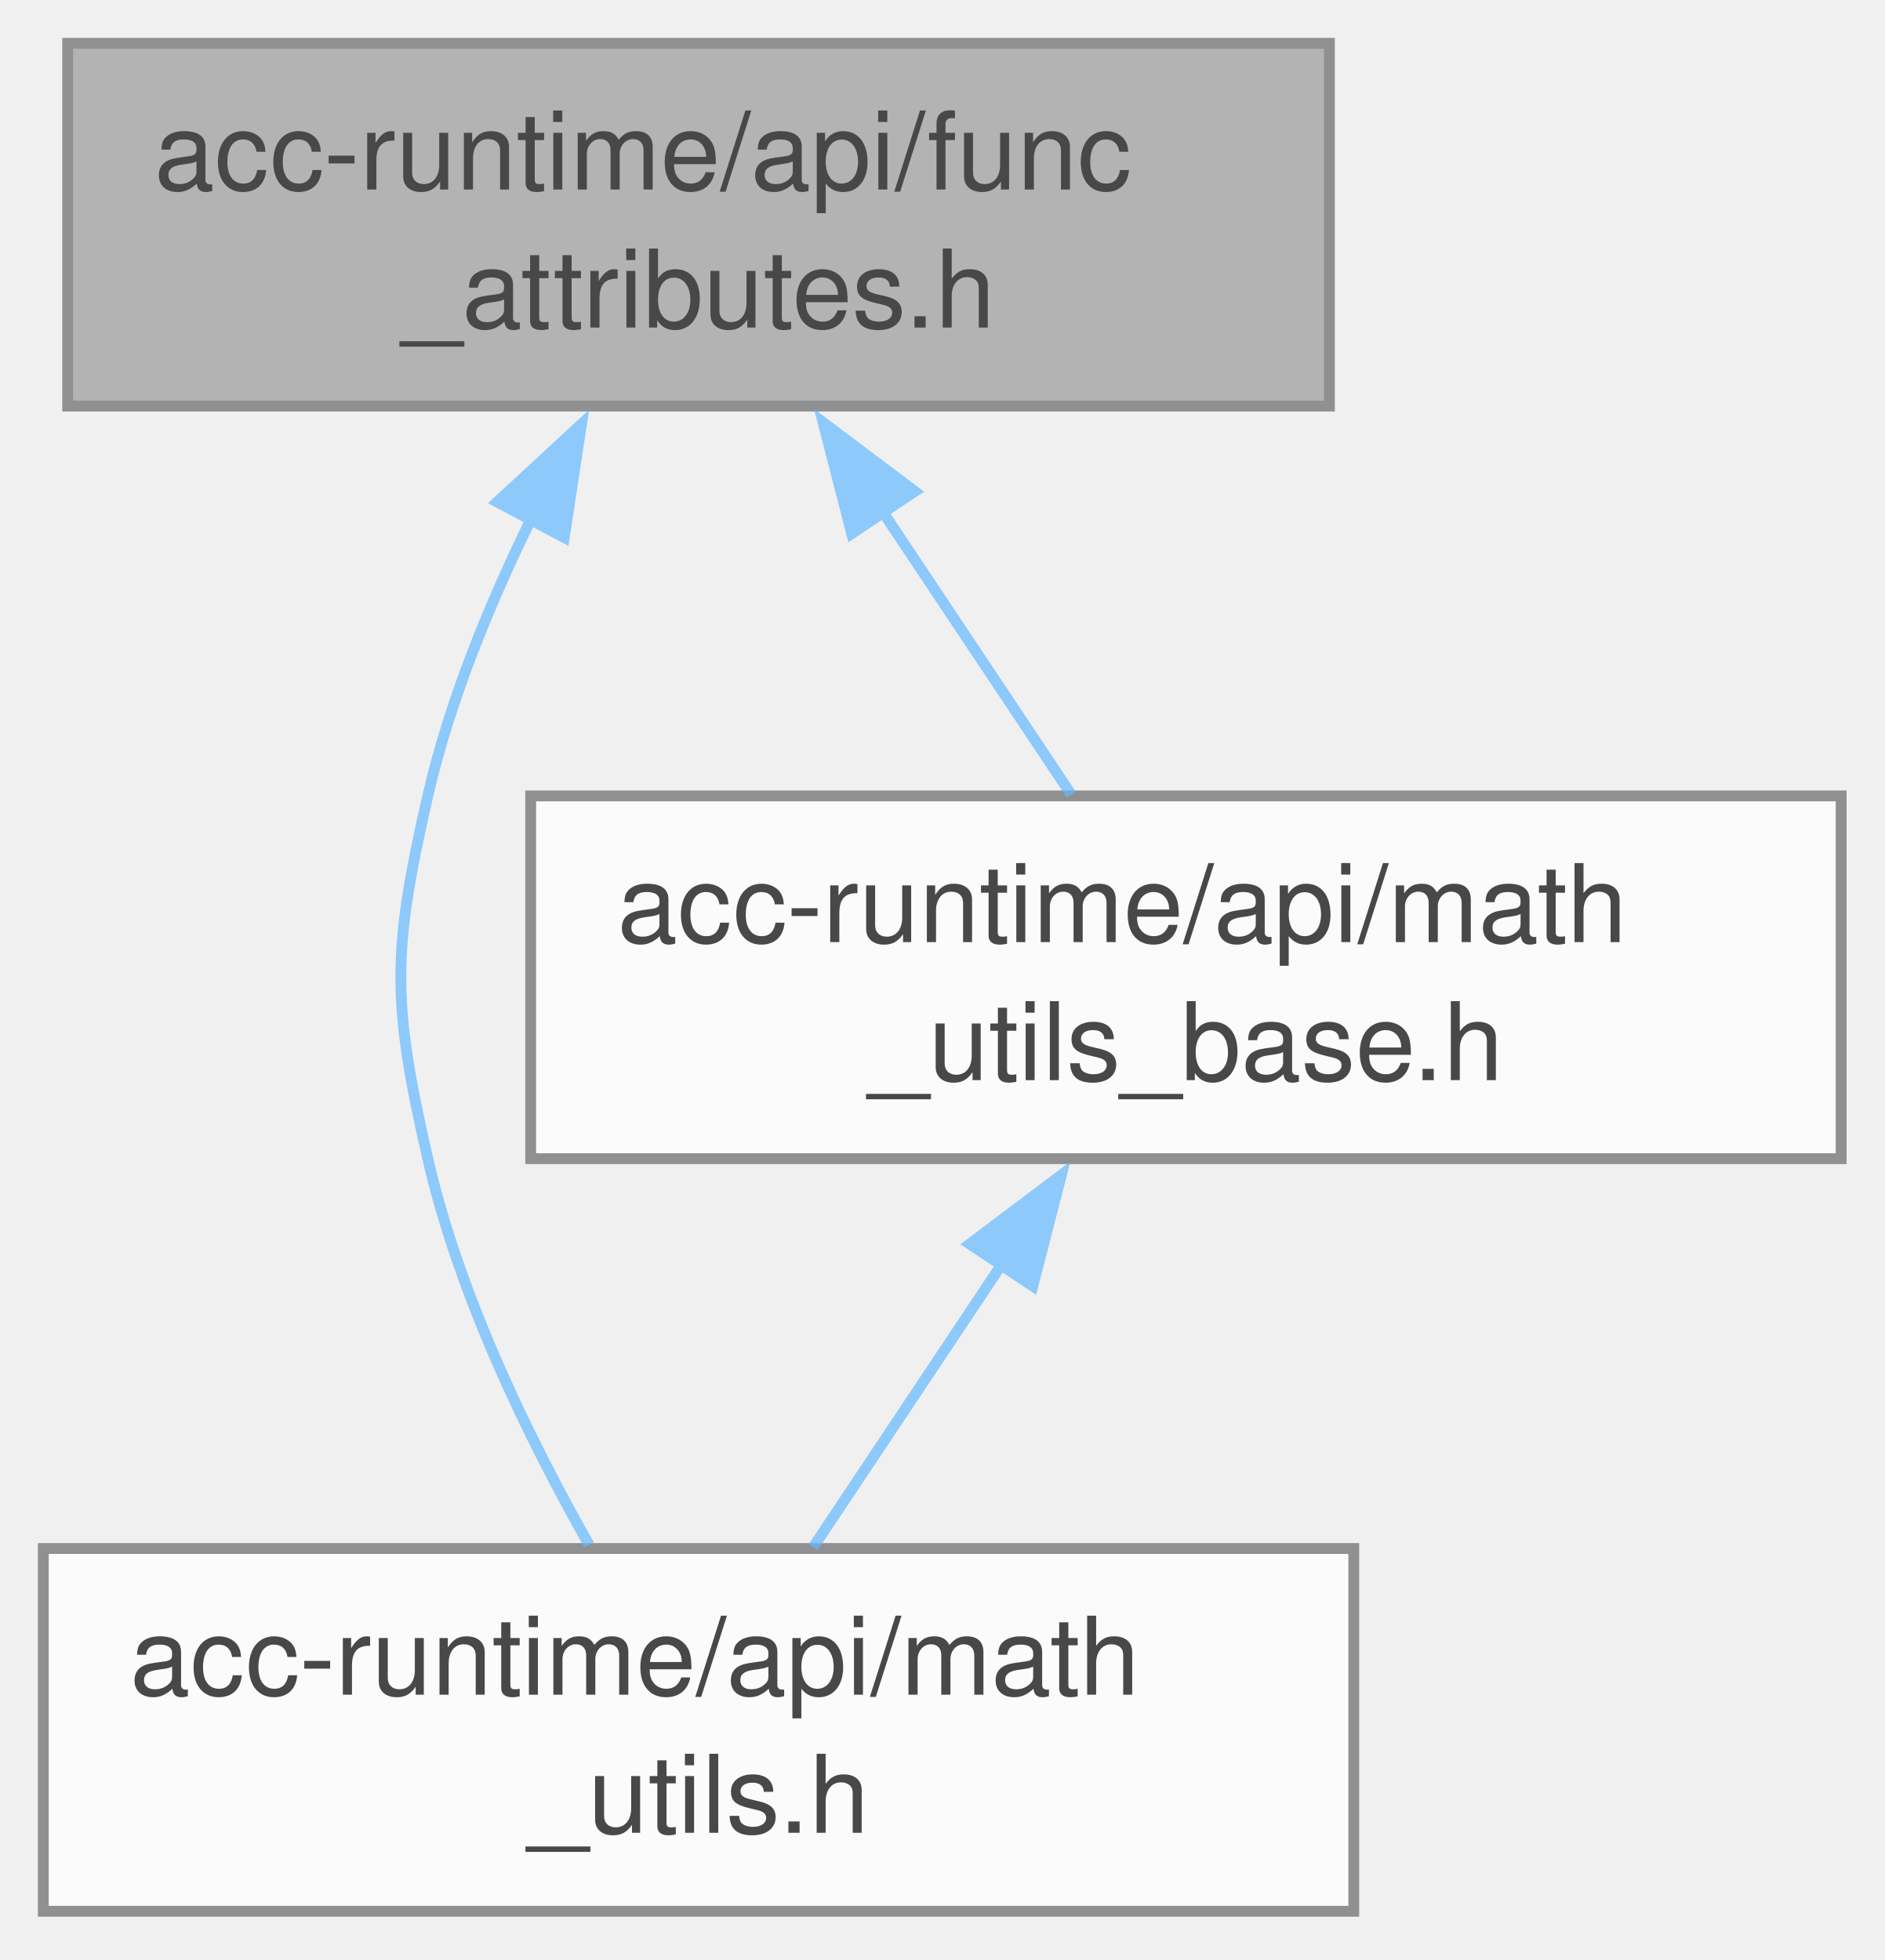
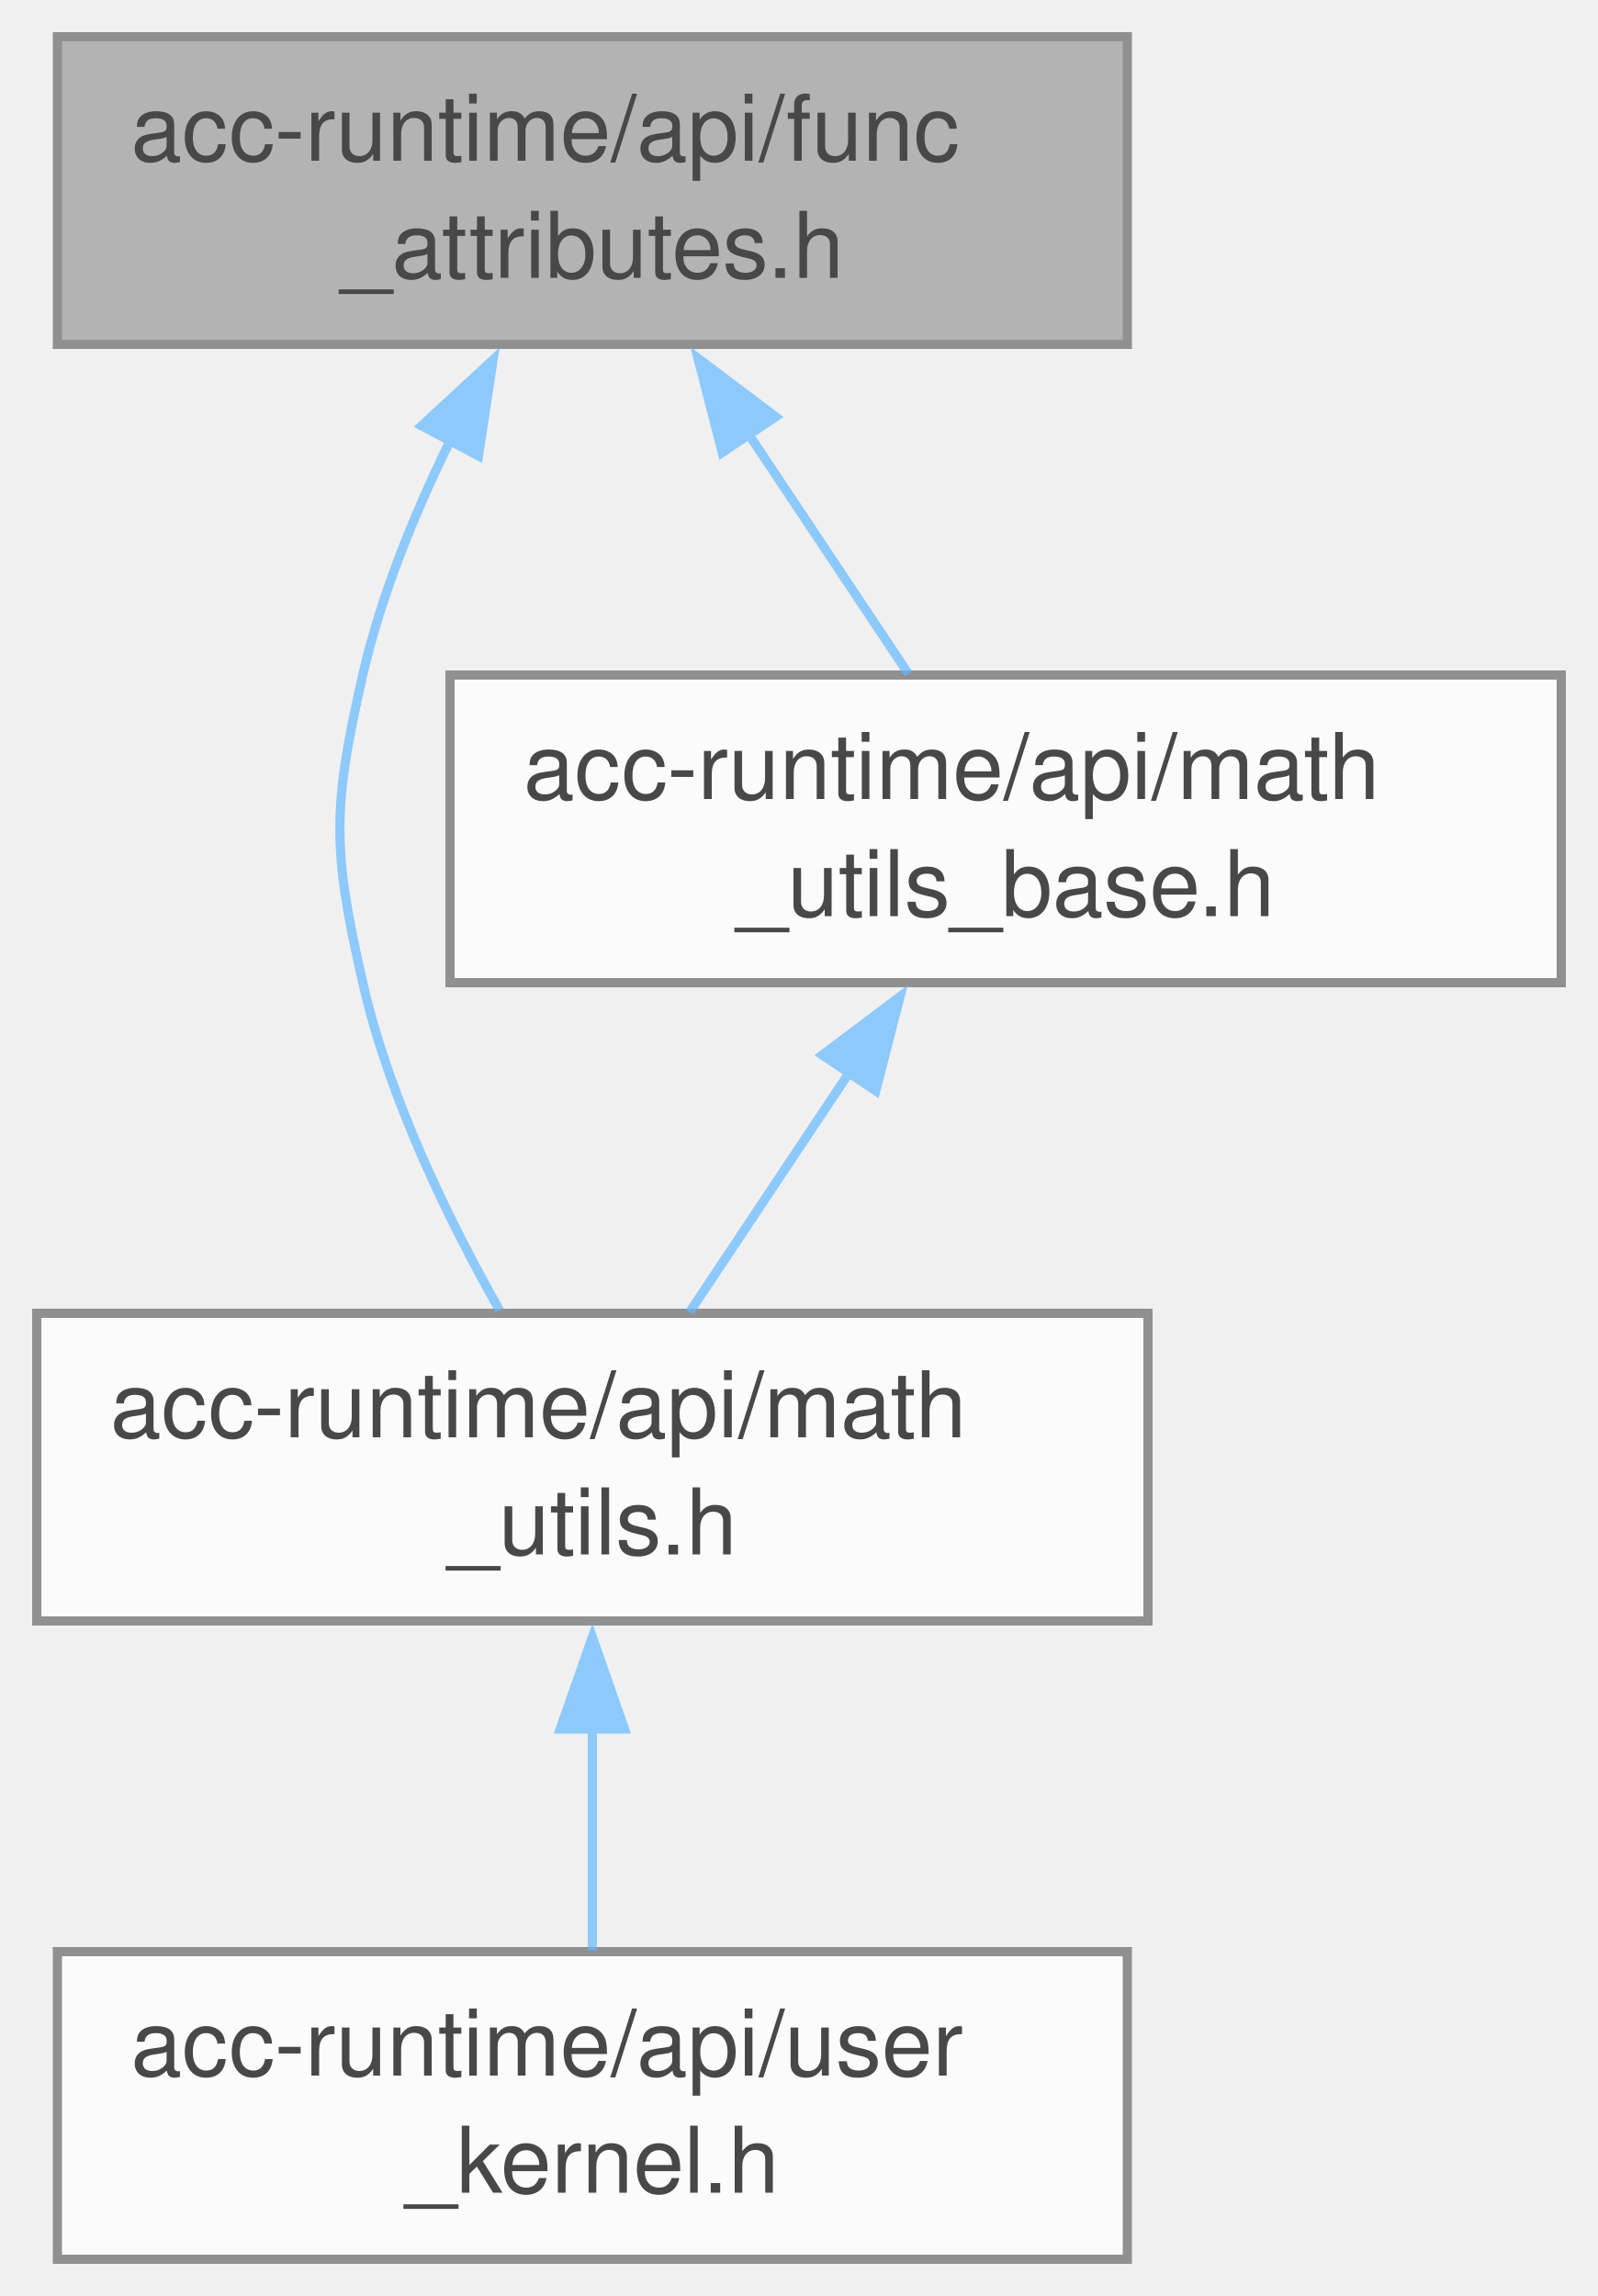
- <svg xmlns="http://www.w3.org/2000/svg" xmlns:xlink="http://www.w3.org/1999/xlink" width="174pt" height="181pt" viewBox="0.00 0.00 174.00 181.00">
+ <svg xmlns="http://www.w3.org/2000/svg" xmlns:xlink="http://www.w3.org/1999/xlink" width="174pt" height="250pt" viewBox="0.00 0.00 174.00 250.00">
  <svg id="main" version="1.1" xml:space="preserve">
    <style type="text/css">
.node, .edge {opacity: 0.7;}
.node.selected, .edge.selected {opacity: 1;}
.edge:hover path { stroke: red; }
.edge:hover polygon { stroke: red; fill: red; }
</style>
    <svg id="graph" class="graph">
-       <g id="graph0" class="graph" transform="scale(1 1) rotate(0) translate(4 176.5)">
+       <g id="graph0" class="graph" transform="scale(1 1) rotate(0) translate(4 246)">
        <g id="Node000001" class="node">
          <g id="a_Node000001">
            <a xlink:title=" ">
-               <polygon fill="#999999" stroke="#666666" points="118.75,-172.5 2.25,-172.5 2.25,-139 118.75,-139 118.75,-172.5" />
-               <text xml:space="preserve" text-anchor="start" x="10.25" y="-159" font-family="Helvetica,sans-Serif" font-size="10.00">acc-runtime/api/func</text>
-               <text xml:space="preserve" text-anchor="middle" x="60.5" y="-146.25" font-family="Helvetica,sans-Serif" font-size="10.00">_attributes.h</text>
+               <polygon fill="#999999" stroke="#666666" points="118.75,-242 2.25,-242 2.25,-208.5 118.75,-208.5 118.75,-242" />
+               <text xml:space="preserve" text-anchor="start" x="10.25" y="-228.5" font-family="Helvetica,sans-Serif" font-size="10.00">acc-runtime/api/func</text>
+               <text xml:space="preserve" text-anchor="middle" x="60.5" y="-215.75" font-family="Helvetica,sans-Serif" font-size="10.00">_attributes.h</text>
            </a>
          </g>
        </g>
        <g id="Node000002" class="node">
          <g id="a_Node000002">
            <a xlink:href="math__utils_8h.html" target="_top" xlink:title="Brief info.">
-               <polygon fill="white" stroke="#666666" points="121,-33.5 0,-33.5 0,0 121,0 121,-33.5" />
-               <text xml:space="preserve" text-anchor="start" x="8" y="-20" font-family="Helvetica,sans-Serif" font-size="10.00">acc-runtime/api/math</text>
-               <text xml:space="preserve" text-anchor="middle" x="60.5" y="-7.25" font-family="Helvetica,sans-Serif" font-size="10.00">_utils.h</text>
+               <polygon fill="white" stroke="#666666" points="121,-103 0,-103 0,-69.5 121,-69.5 121,-103" />
+               <text xml:space="preserve" text-anchor="start" x="8" y="-89.5" font-family="Helvetica,sans-Serif" font-size="10.00">acc-runtime/api/math</text>
+               <text xml:space="preserve" text-anchor="middle" x="60.5" y="-76.75" font-family="Helvetica,sans-Serif" font-size="10.00">_utils.h</text>
            </a>
          </g>
        </g>
        <g id="edge1_Node000001_Node000002" class="edge">
          <g id="a_edge1_Node000001_Node000002">
            <a xlink:title=" ">
-               <path fill="none" stroke="#63b8ff" d="M45.04,-128.57C41.14,-120.62 37.49,-111.69 35.5,-103 32.18,-88.49 32.18,-84.01 35.5,-69.5 38.39,-56.86 44.8,-43.71 50.4,-33.83" />
-               <polygon fill="#63b8ff" stroke="#63b8ff" points="41.91,-130.14 49.69,-137.33 48.1,-126.86 41.91,-130.14" />
+               <path fill="none" stroke="#63b8ff" d="M45.04,-198.07C41.14,-190.12 37.49,-181.19 35.5,-172.5 32.18,-157.99 32.18,-153.51 35.5,-139 38.39,-126.36 44.8,-113.21 50.4,-103.33" />
+               <polygon fill="#63b8ff" stroke="#63b8ff" points="41.91,-199.64 49.69,-206.83 48.1,-196.36 41.91,-199.64" />
+             </a>
+           </g>
+         </g>
+         <g id="Node000004" class="node">
+           <g id="a_Node000004">
+             <a xlink:href="math__utils__base_8h.html" target="_top" xlink:title=" ">
+               <polygon fill="white" stroke="#666666" points="166,-172.5 45,-172.5 45,-139 166,-139 166,-172.5" />
+               <text xml:space="preserve" text-anchor="start" x="53" y="-159" font-family="Helvetica,sans-Serif" font-size="10.00">acc-runtime/api/math</text>
+               <text xml:space="preserve" text-anchor="middle" x="105.5" y="-146.25" font-family="Helvetica,sans-Serif" font-size="10.00">_utils_base.h</text>
+             </a>
+           </g>
+         </g>
+         <g id="edge3_Node000001_Node000004" class="edge">
+           <g id="a_edge3_Node000001_Node000004">
+             <a xlink:title=" ">
+               <path fill="none" stroke="#63b8ff" d="M77.46,-198.81C83.32,-190.02 89.71,-180.43 94.91,-172.63" />
+               <polygon fill="#63b8ff" stroke="#63b8ff" points="74.64,-196.73 72,-206.99 80.46,-200.62 74.64,-196.73" />
            </a>
          </g>
        </g>
        <g id="Node000003" class="node">
          <g id="a_Node000003">
-             <a xlink:href="math__utils__base_8h.html" target="_top" xlink:title=" ">
-               <polygon fill="white" stroke="#666666" points="166,-103 45,-103 45,-69.5 166,-69.5 166,-103" />
-               <text xml:space="preserve" text-anchor="start" x="53" y="-89.5" font-family="Helvetica,sans-Serif" font-size="10.00">acc-runtime/api/math</text>
-               <text xml:space="preserve" text-anchor="middle" x="105.5" y="-76.75" font-family="Helvetica,sans-Serif" font-size="10.00">_utils_base.h</text>
+             <a xlink:href="user__kernel_8h.html" target="_top" xlink:title=" ">
+               <polygon fill="white" stroke="#666666" points="118.75,-33.5 2.25,-33.5 2.25,0 118.75,0 118.75,-33.5" />
+               <text xml:space="preserve" text-anchor="start" x="10.25" y="-20" font-family="Helvetica,sans-Serif" font-size="10.00">acc-runtime/api/user</text>
+               <text xml:space="preserve" text-anchor="middle" x="60.5" y="-7.25" font-family="Helvetica,sans-Serif" font-size="10.00">_kernel.h</text>
            </a>
          </g>
        </g>
-         <g id="edge2_Node000001_Node000003" class="edge">
-           <g id="a_edge2_Node000001_Node000003">
+         <g id="edge2_Node000002_Node000003" class="edge">
+           <g id="a_edge2_Node000002_Node000003">
            <a xlink:title=" ">
-               <path fill="none" stroke="#63b8ff" d="M77.46,-129.31C83.32,-120.52 89.71,-110.93 94.91,-103.13" />
-               <polygon fill="#63b8ff" stroke="#63b8ff" points="74.64,-127.23 72,-137.49 80.46,-131.12 74.64,-127.23" />
+               <path fill="none" stroke="#63b8ff" d="M60.5,-57.81C60.5,-49.59 60.5,-40.84 60.5,-33.63" />
+               <polygon fill="#63b8ff" stroke="#63b8ff" points="57,-57.74 60.5,-67.74 64,-57.74 57,-57.74" />
            </a>
          </g>
        </g>
-         <g id="edge3_Node000003_Node000002" class="edge">
-           <g id="a_edge3_Node000003_Node000002">
+         <g id="edge4_Node000004_Node000002" class="edge">
+           <g id="a_edge4_Node000004_Node000002">
            <a xlink:title=" ">
-               <path fill="none" stroke="#63b8ff" d="M88.54,-59.81C82.68,-51.02 76.29,-41.43 71.09,-33.63" />
-               <polygon fill="#63b8ff" stroke="#63b8ff" points="85.54,-61.62 94,-67.99 91.36,-57.73 85.54,-61.62" />
+               <path fill="none" stroke="#63b8ff" d="M88.54,-129.31C82.68,-120.52 76.29,-110.93 71.09,-103.13" />
+               <polygon fill="#63b8ff" stroke="#63b8ff" points="85.54,-131.12 94,-137.49 91.36,-127.23 85.54,-131.12" />
            </a>
          </g>
        </g>
      </g>
    </svg>
  </svg>
  <style type="text/css">

[data-mouse-over-selected='false'] { opacity: 0.7; }
[data-mouse-over-selected='true']  { opacity: 1.0; }

</style>
</svg>
